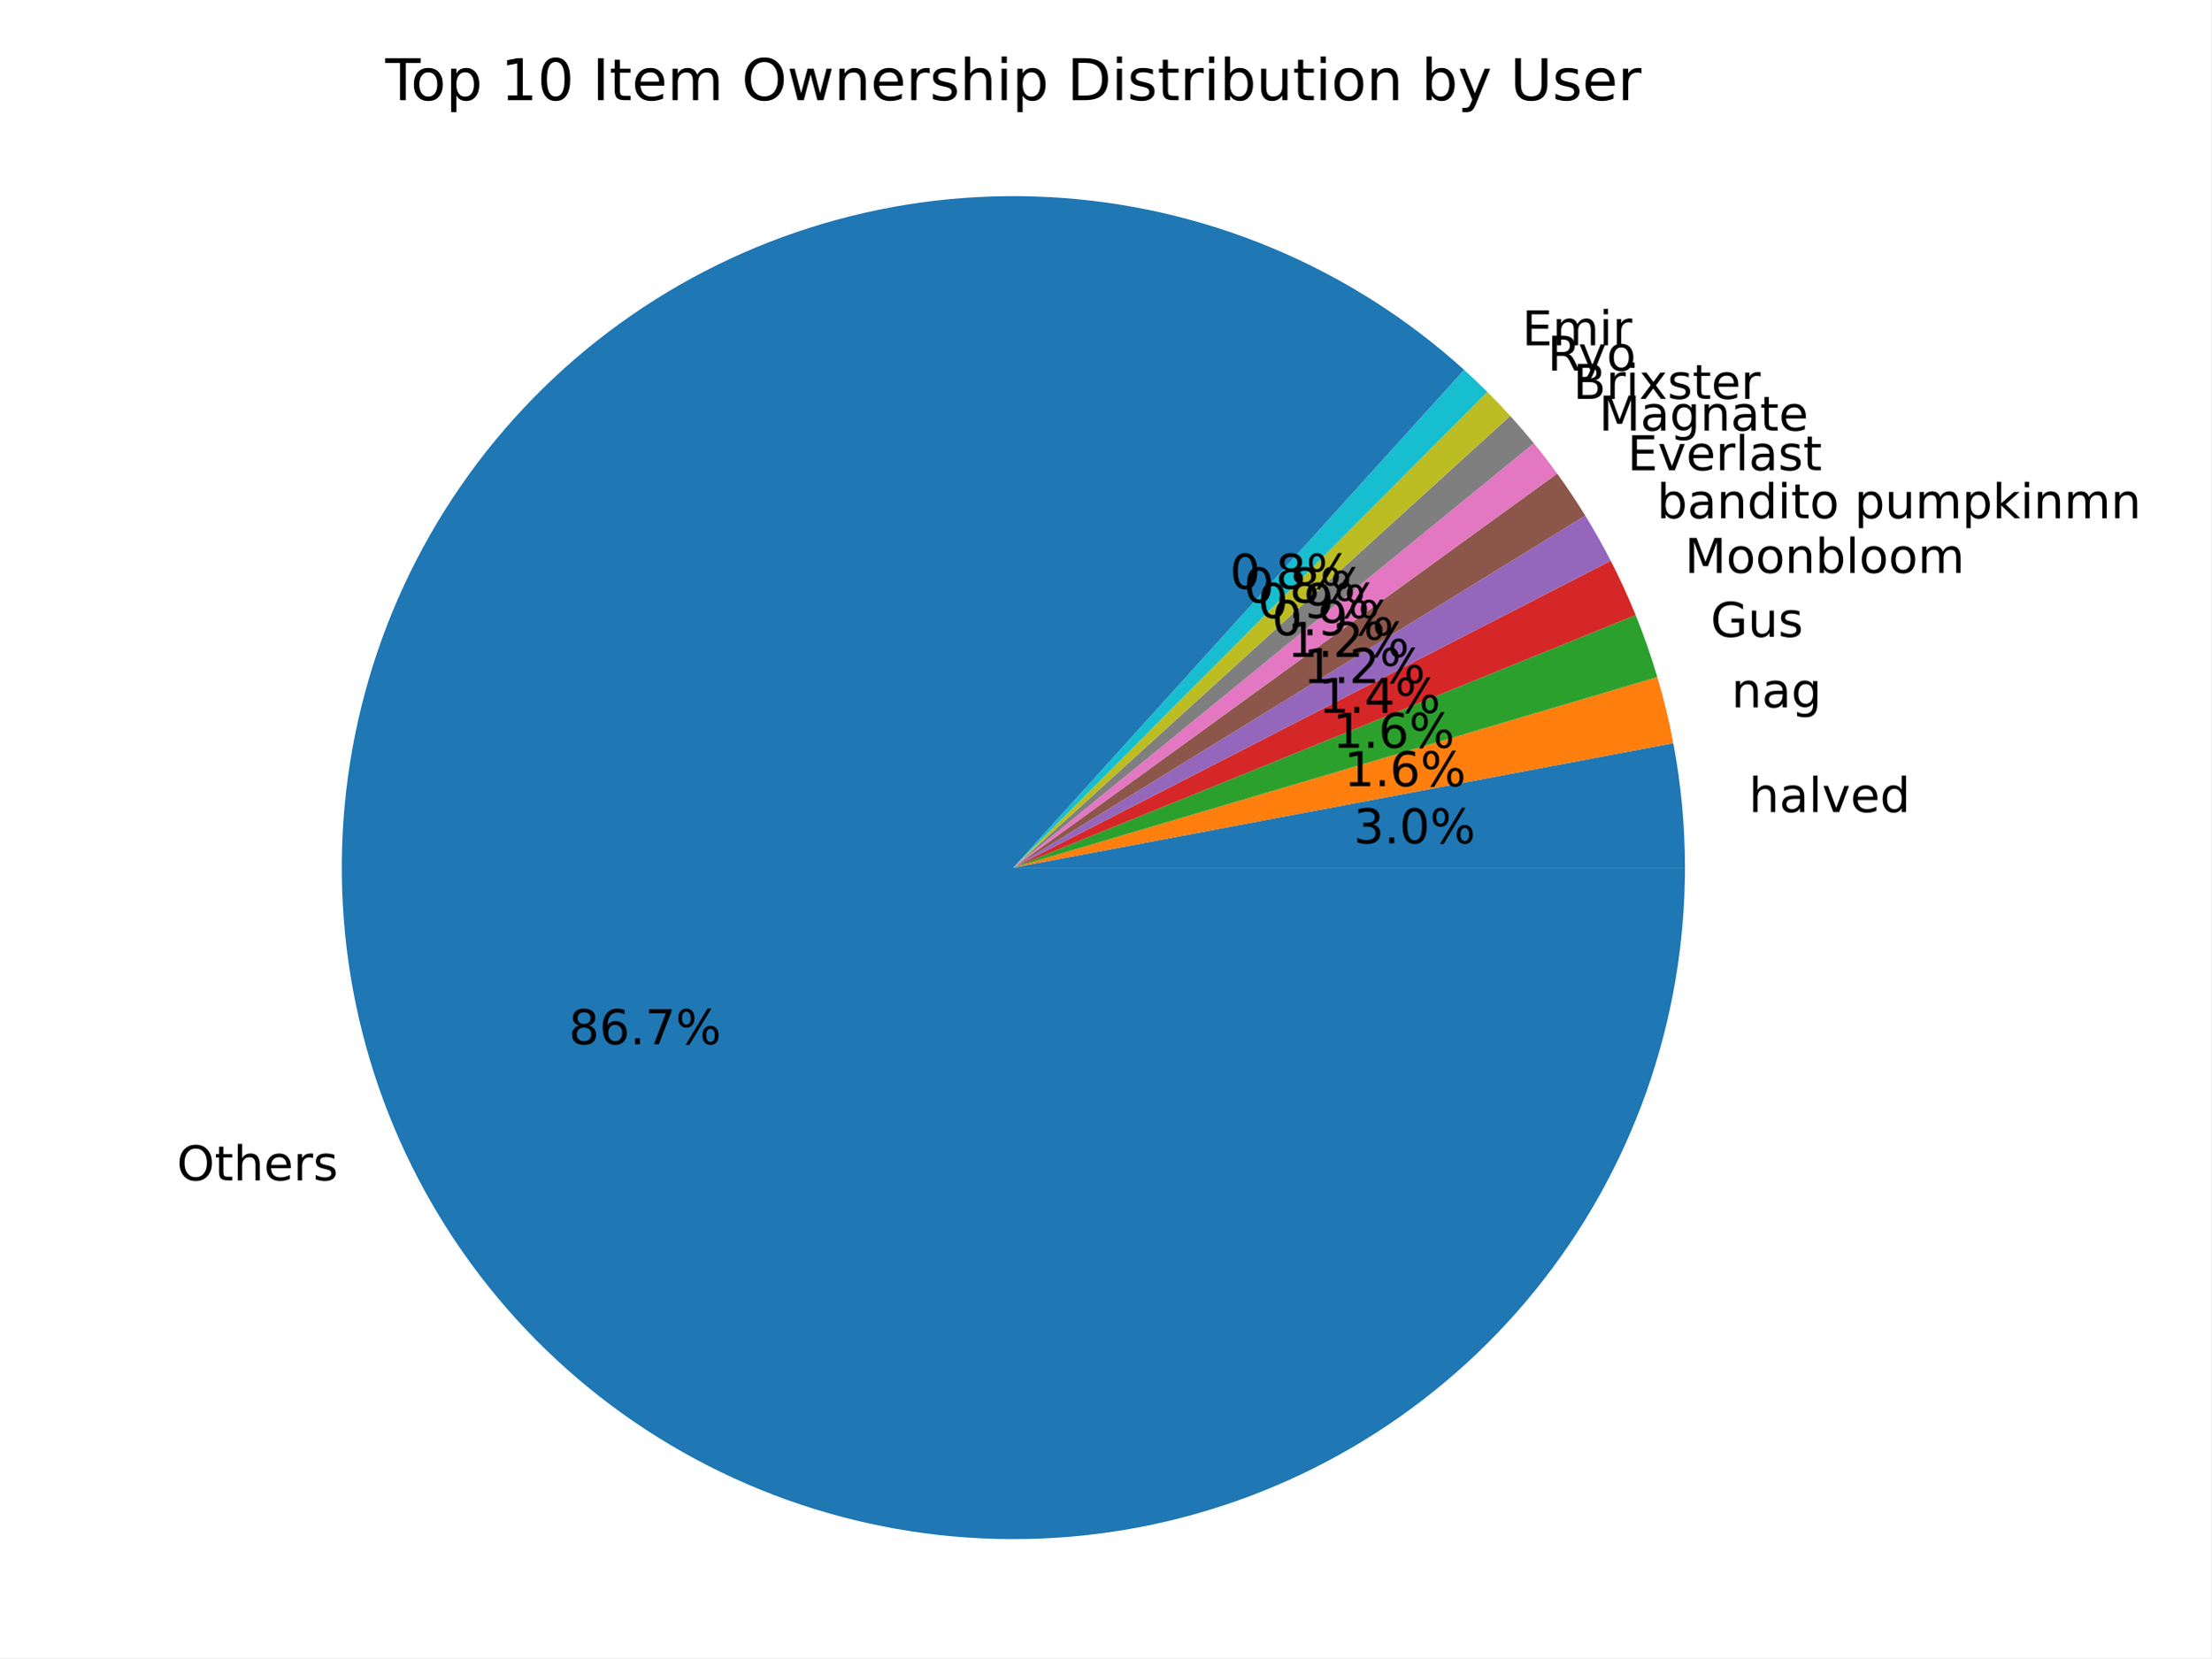
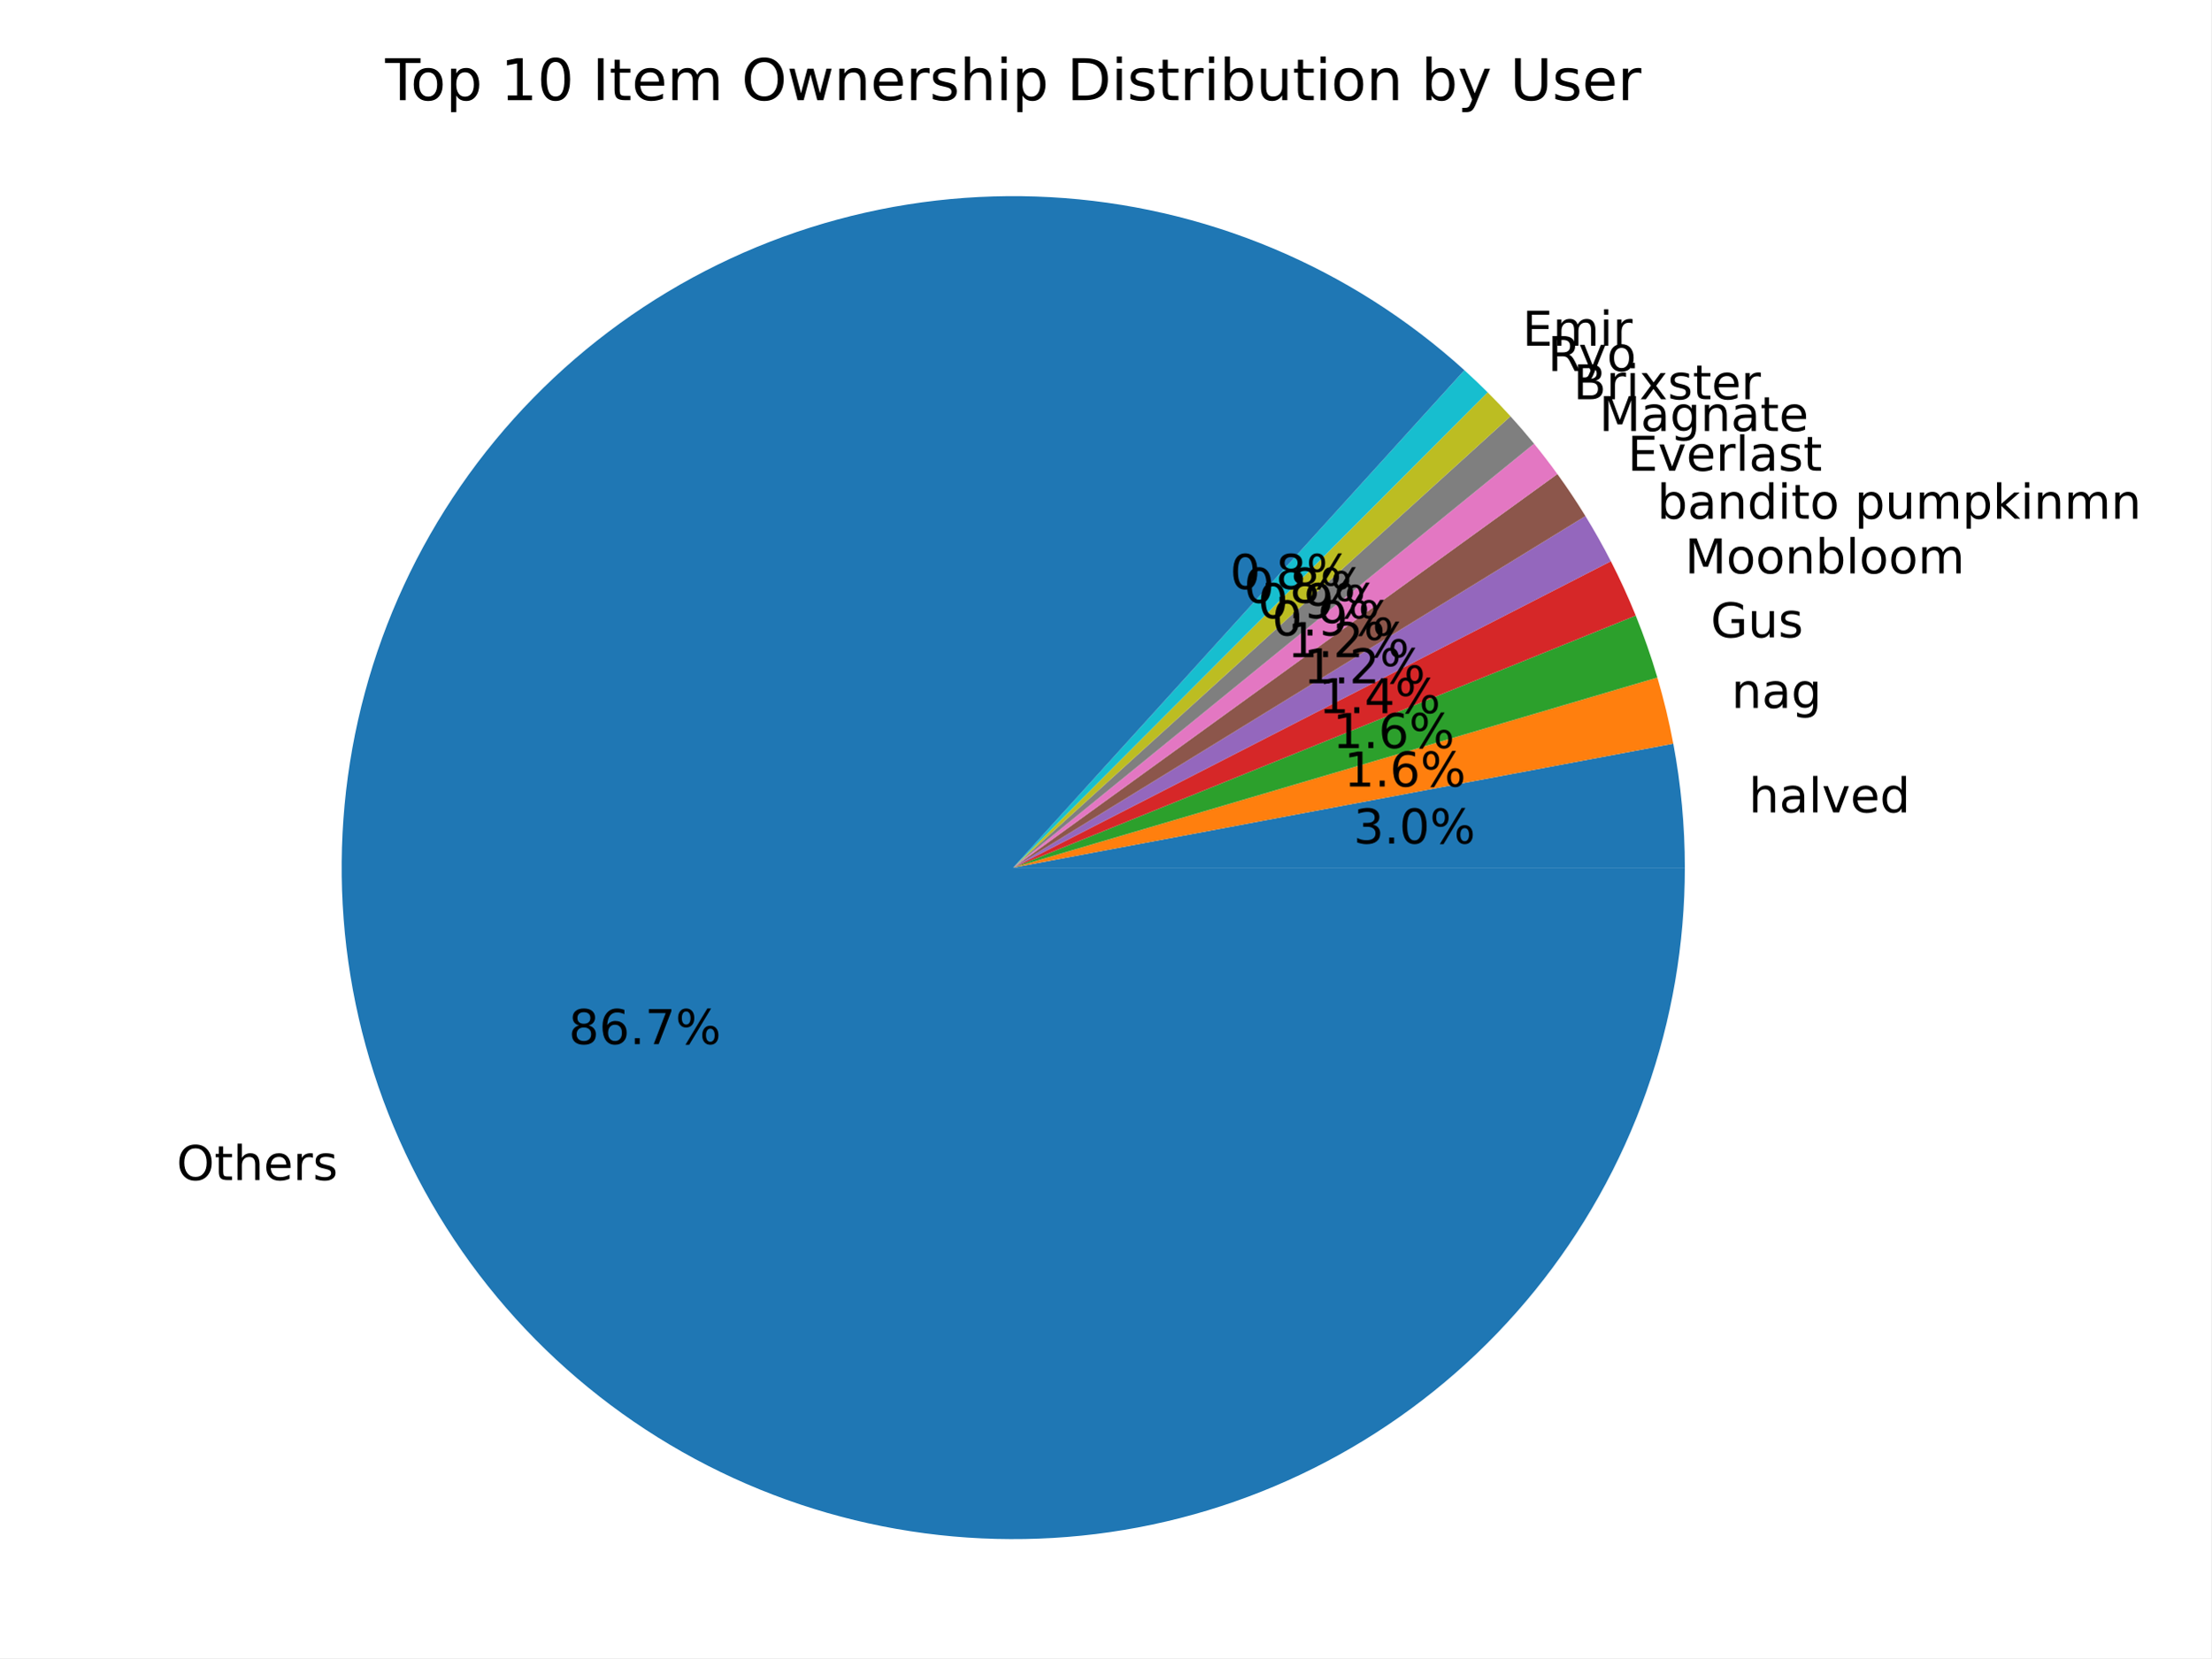
<svg xmlns="http://www.w3.org/2000/svg" xmlns:xlink="http://www.w3.org/1999/xlink" width="460.8pt" height="345.6pt" viewBox="0 0 460.8 345.6" version="1.1">
  <defs>
    <style type="text/css">*{stroke-linejoin: round; stroke-linecap: butt}</style>
  </defs>
  <g id="figure_1">
    <g id="patch_1">
      <path d="M 0 345.6  L 460.8 345.6  L 460.8 0  L 0 0  z " style="fill: #ffffff" />
    </g>
    <g id="axes_1">
      <g id="patch_2">
-         <path d="M 351.151 180.84  C 351.151 176.489 350.949 172.14 350.543 167.808  C 350.138 163.476 349.531 159.165 348.725 154.89  L 211.188 180.84  z " style="fill: #1f77b4" />
+         <path d="M 351.127 180.84  C 351.127 176.507 350.925 172.176 350.524 167.862  C 350.122 163.547 349.52 159.254 348.72 154.995  L 211.163 180.84  z " style="fill: #1f77b4" />
      </g>
      <g id="patch_3">
-         <path d="M 348.725 154.89  C 348.287 152.568 347.79 150.258 347.235 147.962  C 346.68 145.666 346.067 143.384 345.397 141.119  L 211.188 180.84  z " style="fill: #ff7f0e" />
+         <path d="M 348.72 154.995  C 348.283 152.673 347.788 150.363 347.235 148.066  C 346.682 145.769 346.071 143.487 345.402 141.221  L 211.163 180.84  z " style="fill: #ff7f0e" />
      </g>
      <g id="patch_4">
-         <path d="M 345.397 141.119  C 344.749 138.93 344.048 136.758 343.294 134.604  C 342.54 132.45 341.734 130.315 340.875 128.2  L 211.188 180.84  z " style="fill: #2ca02c" />
+         <path d="M 345.402 141.221  C 344.756 139.032 344.057 136.86 343.304 134.705  C 342.552 132.55 341.747 130.414 340.891 128.299  L 211.163 180.84  z " style="fill: #2ca02c" />
      </g>
      <g id="patch_5">
-         <path d="M 340.875 128.2  C 340.094 126.275 339.27 124.368 338.404 122.48  C 337.538 120.592 336.63 118.724 335.681 116.876  L 211.188 180.84  z " style="fill: #d62728" />
+         <path d="M 340.891 128.299  C 340.111 126.374 339.288 124.466 338.424 122.578  C 337.559 120.689 336.652 118.82 335.705 116.972  L 211.163 180.84  z " style="fill: #d62728" />
      </g>
      <g id="patch_6">
-         <path d="M 335.681 116.876  C 334.858 115.275 334.004 113.689 333.12 112.12  C 332.236 110.552 331.321 109 330.377 107.467  L 211.188 180.84  z " style="fill: #9467bd" />
+         <path d="M 335.705 116.972  C 334.883 115.369 334.03 113.783 333.147 112.214  C 332.264 110.644 331.351 109.092 330.408 107.558  L 211.163 180.84  z " style="fill: #9467bd" />
      </g>
      <g id="patch_7">
-         <path d="M 330.377 107.467  C 329.457 105.971 328.508 104.493 327.532 103.033  C 326.556 101.573 325.552 100.132 324.521 98.71  L 211.188 180.84  z " style="fill: #8c564b" />
+         <path d="M 330.408 107.558  C 329.489 106.061 328.541 104.583 327.566 103.122  C 326.591 101.662 325.589 100.219 324.559 98.797  L 211.163 180.84  z " style="fill: #8c564b" />
      </g>
      <g id="patch_8">
-         <path d="M 324.521 98.71  C 323.742 97.634 322.947 96.57 322.138 95.517  C 321.328 94.464 320.503 93.423 319.664 92.393  L 211.188 180.84  z " style="fill: #e377c2" />
+         <path d="M 324.559 98.797  C 323.781 97.72 322.987 96.655 322.178 95.602  C 321.369 94.548 320.545 93.506 319.706 92.476  L 211.163 180.84  z " style="fill: #e377c2" />
      </g>
      <g id="patch_9">
-         <path d="M 319.664 92.393  C 318.869 91.419 318.062 90.456 317.242 89.503  C 316.422 88.551 315.589 87.61 314.743 86.68  L 211.188 180.84  z " style="fill: #7f7f7f" />
+         <path d="M 319.706 92.476  C 318.913 91.502 318.106 90.538 317.287 89.585  C 316.467 88.631 315.635 87.69 314.79 86.759  L 211.163 180.84  z " style="fill: #7f7f7f" />
      </g>
      <g id="patch_10">
-         <path d="M 314.743 86.68  C 313.969 85.829 313.185 84.988 312.391 84.156  C 311.596 83.325 310.792 82.503 309.977 81.691  L 211.188 180.84  z " style="fill: #bcbd22" />
+         <path d="M 314.79 86.759  C 314.017 85.907 313.234 85.066 312.44 84.234  C 311.646 83.401 310.842 82.579 310.028 81.767  L 211.163 180.84  z " style="fill: #bcbd22" />
      </g>
      <g id="patch_11">
-         <path d="M 309.977 81.691  C 309.188 80.905 308.389 80.128 307.581 79.36  C 306.773 78.593 305.956 77.835 305.13 77.087  L 211.188 180.84  z " style="fill: #17becf" />
+         <path d="M 310.028 81.767  C 309.239 80.98 308.441 80.202 307.634 79.434  C 306.827 78.666 306.01 77.908 305.185 77.159  L 211.163 180.84  z " style="fill: #17becf" />
      </g>
      <g id="patch_12">
-         <path d="M 305.13 77.087  C 293.326 66.399 279.783 57.803 265.086 51.67  C 250.389 45.538 234.753 41.958 218.853 41.086  C 202.952 40.214 187.018 42.062 171.739 46.551  C 156.46 51.039 142.058 58.102 129.155 67.436  C 116.252 76.769 105.037 88.237 95.992 101.344  C 86.947 114.45 80.205 129.005 76.056 144.38  C 71.908 159.755 70.414 175.726 71.639 191.604  C 72.863 207.481 76.789 223.034 83.246 237.591  C 89.703 252.148 98.597 265.497 109.545 277.061  C 120.493 288.626 133.334 298.238 147.516 305.482  C 161.697 312.727 177.012 317.498 192.799 319.59  C 208.585 321.683 224.614 321.065 240.193 317.765  C 255.772 314.465 270.674 308.53 284.257 300.217  C 297.839 291.903 309.903 281.332 319.929 268.96  C 329.956 256.587 337.797 242.594 343.115 227.584  C 348.434 212.573 351.151 196.765 351.151 180.84  L 211.188 180.84  z " style="fill: #1f77b4" />
+         <path d="M 305.185 77.159  C 293.386 66.46 279.848 57.853 265.154 51.709  C 250.459 45.565 234.824 41.974 218.921 41.092  C 203.019 40.209 187.081 42.047 171.797 46.526  C 156.513 51.006 142.105 58.062 129.195 67.389  C 116.285 76.716 105.062 88.179 96.009 101.283  C 86.955 114.387 80.205 128.941 76.049 144.316  C 71.893 159.691 70.391 175.663 71.609 191.544  C 72.827 207.424 76.747 222.98 83.199 237.542  C 89.651 252.103 98.542 265.457 109.488 277.027  C 120.433 288.597 133.274 298.215 147.455 305.464  C 161.637 312.714 176.952 317.49 192.741 319.586  C 208.529 321.682 224.56 321.068 240.142 317.771  C 255.724 314.473 270.629 308.54 284.214 300.227  C 297.8 291.914 309.867 281.343 319.896 268.97  C 329.925 256.597 337.768 242.602 343.088 227.59  C 348.408 212.578 351.127 196.767 351.127 180.84  L 211.163 180.84  z " style="fill: #1f77b4" />
      </g>
      <g id="matplotlib.axis_1" />
      <g id="matplotlib.axis_2" />
      <g id="text_1">
-         <g transform="translate(364.4791 169.2645) scale(0.1 -0.1)">
+         <g transform="translate(364.4596 169.3231) scale(0.1 -0.1)">
          <defs>
            <path id="DejaVuSans-68" d="M 3513 2113  L 3513 0  L 2938 0  L 2938 2094  Q 2938 2591 2744 2837  Q 2550 3084 2163 3084  Q 1697 3084 1428 2787  Q 1159 2491 1159 1978  L 1159 0  L 581 0  L 581 4863  L 1159 4863  L 1159 2956  Q 1366 3272 1645 3428  Q 1925 3584 2291 3584  Q 2894 3584 3203 3211  Q 3513 2838 3513 2113  z " transform="scale(0.015625)" />
            <path id="DejaVuSans-61" d="M 2194 1759  Q 1497 1759 1228 1600  Q 959 1441 959 1056  Q 959 750 1161 570  Q 1363 391 1709 391  Q 2188 391 2477 730  Q 2766 1069 2766 1631  L 2766 1759  L 2194 1759  z M 3341 1997  L 3341 0  L 2766 0  L 2766 531  Q 2569 213 2275 61  Q 1981 -91 1556 -91  Q 1019 -91 701 211  Q 384 513 384 1019  Q 384 1609 779 1909  Q 1175 2209 1959 2209  L 2766 2209  L 2766 2266  Q 2766 2663 2505 2880  Q 2244 3097 1772 3097  Q 1472 3097 1187 3025  Q 903 2953 641 2809  L 641 3341  Q 956 3463 1253 3523  Q 1550 3584 1831 3584  Q 2591 3584 2966 3190  Q 3341 2797 3341 1997  z " transform="scale(0.015625)" />
            <path id="DejaVuSans-6c" d="M 603 4863  L 1178 4863  L 1178 0  L 603 0  L 603 4863  z " transform="scale(0.015625)" />
            <path id="DejaVuSans-76" d="M 191 3500  L 800 3500  L 1894 563  L 2988 3500  L 3597 3500  L 2284 0  L 1503 0  L 191 3500  z " transform="scale(0.015625)" />
            <path id="DejaVuSans-65" d="M 3597 1894  L 3597 1613  L 953 1613  Q 991 1019 1311 708  Q 1631 397 2203 397  Q 2534 397 2845 478  Q 3156 559 3463 722  L 3463 178  Q 3153 47 2828 -22  Q 2503 -91 2169 -91  Q 1331 -91 842 396  Q 353 884 353 1716  Q 353 2575 817 3079  Q 1281 3584 2069 3584  Q 2775 3584 3186 3129  Q 3597 2675 3597 1894  z M 3022 2063  Q 3016 2534 2758 2815  Q 2500 3097 2075 3097  Q 1594 3097 1305 2825  Q 1016 2553 972 2059  L 3022 2063  z " transform="scale(0.015625)" />
            <path id="DejaVuSans-64" d="M 2906 2969  L 2906 4863  L 3481 4863  L 3481 0  L 2906 0  L 2906 525  Q 2725 213 2448 61  Q 2172 -91 1784 -91  Q 1150 -91 751 415  Q 353 922 353 1747  Q 353 2572 751 3078  Q 1150 3584 1784 3584  Q 2172 3584 2448 3432  Q 2725 3281 2906 2969  z M 947 1747  Q 947 1113 1208 752  Q 1469 391 1925 391  Q 2381 391 2643 752  Q 2906 1113 2906 1747  Q 2906 2381 2643 2742  Q 2381 3103 1925 3103  Q 1469 3103 1208 2742  Q 947 2381 947 1747  z " transform="scale(0.015625)" />
          </defs>
          <use xlink:href="#DejaVuSans-68" />
          <use xlink:href="#DejaVuSans-61" x="63.379" />
          <use xlink:href="#DejaVuSans-6c" x="124.658" />
          <use xlink:href="#DejaVuSans-76" x="152.441" />
          <use xlink:href="#DejaVuSans-65" x="211.621" />
          <use xlink:href="#DejaVuSans-64" x="273.145" />
        </g>
      </g>
      <g id="text_2">
-         <g transform="translate(282.0989 175.7804) scale(0.1 -0.1)">
+         <g transform="translate(282.0769 175.8123) scale(0.1 -0.1)">
          <defs>
            <path id="DejaVuSans-33" d="M 2597 2516  Q 3050 2419 3304 2112  Q 3559 1806 3559 1356  Q 3559 666 3084 287  Q 2609 -91 1734 -91  Q 1441 -91 1130 -33  Q 819 25 488 141  L 488 750  Q 750 597 1062 519  Q 1375 441 1716 441  Q 2309 441 2620 675  Q 2931 909 2931 1356  Q 2931 1769 2642 2001  Q 2353 2234 1838 2234  L 1294 2234  L 1294 2753  L 1863 2753  Q 2328 2753 2575 2939  Q 2822 3125 2822 3475  Q 2822 3834 2567 4026  Q 2313 4219 1838 4219  Q 1578 4219 1281 4162  Q 984 4106 628 3988  L 628 4550  Q 988 4650 1302 4700  Q 1616 4750 1894 4750  Q 2613 4750 3031 4423  Q 3450 4097 3450 3541  Q 3450 3153 3228 2886  Q 3006 2619 2597 2516  z " transform="scale(0.015625)" />
            <path id="DejaVuSans-2e" d="M 684 794  L 1344 794  L 1344 0  L 684 0  L 684 794  z " transform="scale(0.015625)" />
            <path id="DejaVuSans-30" d="M 2034 4250  Q 1547 4250 1301 3770  Q 1056 3291 1056 2328  Q 1056 1369 1301 889  Q 1547 409 2034 409  Q 2525 409 2770 889  Q 3016 1369 3016 2328  Q 3016 3291 2770 3770  Q 2525 4250 2034 4250  z M 2034 4750  Q 2819 4750 3233 4129  Q 3647 3509 3647 2328  Q 3647 1150 3233 529  Q 2819 -91 2034 -91  Q 1250 -91 836 529  Q 422 1150 422 2328  Q 422 3509 836 4129  Q 1250 4750 2034 4750  z " transform="scale(0.015625)" />
            <path id="DejaVuSans-25" d="M 4653 2053  Q 4381 2053 4226 1822  Q 4072 1591 4072 1178  Q 4072 772 4226 539  Q 4381 306 4653 306  Q 4919 306 5073 539  Q 5228 772 5228 1178  Q 5228 1588 5073 1820  Q 4919 2053 4653 2053  z M 4653 2450  Q 5147 2450 5437 2106  Q 5728 1763 5728 1178  Q 5728 594 5436 251  Q 5144 -91 4653 -91  Q 4153 -91 3862 251  Q 3572 594 3572 1178  Q 3572 1766 3864 2108  Q 4156 2450 4653 2450  z M 1428 4353  Q 1159 4353 1004 4120  Q 850 3888 850 3481  Q 850 3069 1003 2837  Q 1156 2606 1428 2606  Q 1700 2606 1854 2837  Q 2009 3069 2009 3481  Q 2009 3884 1853 4118  Q 1697 4353 1428 4353  z M 4250 4750  L 4750 4750  L 1831 -91  L 1331 -91  L 4250 4750  z M 1428 4750  Q 1922 4750 2215 4408  Q 2509 4066 2509 3481  Q 2509 2891 2217 2550  Q 1925 2209 1428 2209  Q 931 2209 642 2551  Q 353 2894 353 3481  Q 353 4063 643 4406  Q 934 4750 1428 4750  z " transform="scale(0.015625)" />
          </defs>
          <use xlink:href="#DejaVuSans-33" />
          <use xlink:href="#DejaVuSans-2e" x="63.623" />
          <use xlink:href="#DejaVuSans-30" x="95.41" />
          <use xlink:href="#DejaVuSans-25" x="159.033" />
        </g>
      </g>
      <g id="text_3">
-         <g transform="translate(360.8398 147.4336) scale(0.1 -0.1)">
+         <g transform="translate(360.8425 147.548) scale(0.1 -0.1)">
          <defs>
            <path id="DejaVuSans-6e" d="M 3513 2113  L 3513 0  L 2938 0  L 2938 2094  Q 2938 2591 2744 2837  Q 2550 3084 2163 3084  Q 1697 3084 1428 2787  Q 1159 2491 1159 1978  L 1159 0  L 581 0  L 581 3500  L 1159 3500  L 1159 2956  Q 1366 3272 1645 3428  Q 1925 3584 2291 3584  Q 2894 3584 3203 3211  Q 3513 2838 3513 2113  z " transform="scale(0.015625)" />
            <path id="DejaVuSans-67" d="M 2906 1791  Q 2906 2416 2648 2759  Q 2391 3103 1925 3103  Q 1463 3103 1205 2759  Q 947 2416 947 1791  Q 947 1169 1205 825  Q 1463 481 1925 481  Q 2391 481 2648 825  Q 2906 1169 2906 1791  z M 3481 434  Q 3481 -459 3084 -895  Q 2688 -1331 1869 -1331  Q 1566 -1331 1297 -1286  Q 1028 -1241 775 -1147  L 775 -588  Q 1028 -725 1275 -790  Q 1522 -856 1778 -856  Q 2344 -856 2625 -561  Q 2906 -266 2906 331  L 2906 616  Q 2728 306 2450 153  Q 2172 0 1784 0  Q 1141 0 747 490  Q 353 981 353 1791  Q 353 2603 747 3093  Q 1141 3584 1784 3584  Q 2172 3584 2450 3431  Q 2728 3278 2906 2969  L 2906 3500  L 3481 3500  L 3481 434  z " transform="scale(0.015625)" />
          </defs>
          <use xlink:href="#DejaVuSans-6e" />
          <use xlink:href="#DejaVuSans-61" x="63.379" />
          <use xlink:href="#DejaVuSans-67" x="124.658" />
        </g>
      </g>
      <g id="text_4">
-         <g transform="translate(280.1139 163.8726) scale(0.1 -0.1)">
+         <g transform="translate(280.104 163.935) scale(0.1 -0.1)">
          <defs>
            <path id="DejaVuSans-31" d="M 794 531  L 1825 531  L 1825 4091  L 703 3866  L 703 4441  L 1819 4666  L 2450 4666  L 2450 531  L 3481 531  L 3481 0  L 794 0  L 794 531  z " transform="scale(0.015625)" />
            <path id="DejaVuSans-36" d="M 2113 2584  Q 1688 2584 1439 2293  Q 1191 2003 1191 1497  Q 1191 994 1439 701  Q 1688 409 2113 409  Q 2538 409 2786 701  Q 3034 994 3034 1497  Q 3034 2003 2786 2293  Q 2538 2584 2113 2584  z M 3366 4563  L 3366 3988  Q 3128 4100 2886 4159  Q 2644 4219 2406 4219  Q 1781 4219 1451 3797  Q 1122 3375 1075 2522  Q 1259 2794 1537 2939  Q 1816 3084 2150 3084  Q 2853 3084 3261 2657  Q 3669 2231 3669 1497  Q 3669 778 3244 343  Q 2819 -91 2113 -91  Q 1303 -91 875 529  Q 447 1150 447 2328  Q 447 3434 972 4092  Q 1497 4750 2381 4750  Q 2619 4750 2861 4703  Q 3103 4656 3366 4563  z " transform="scale(0.015625)" />
          </defs>
          <use xlink:href="#DejaVuSans-31" />
          <use xlink:href="#DejaVuSans-2e" x="63.623" />
          <use xlink:href="#DejaVuSans-36" x="95.41" />
          <use xlink:href="#DejaVuSans-25" x="159.033" />
        </g>
      </g>
      <g id="text_5">
-         <g transform="translate(356.5047 132.7397) scale(0.1 -0.1)">
+         <g transform="translate(356.5185 132.8508) scale(0.1 -0.1)">
          <defs>
            <path id="DejaVuSans-47" d="M 3809 666  L 3809 1919  L 2778 1919  L 2778 2438  L 4434 2438  L 4434 434  Q 4069 175 3628 42  Q 3188 -91 2688 -91  Q 1594 -91 976 548  Q 359 1188 359 2328  Q 359 3472 976 4111  Q 1594 4750 2688 4750  Q 3144 4750 3555 4637  Q 3966 4525 4313 4306  L 4313 3634  Q 3963 3931 3569 4081  Q 3175 4231 2741 4231  Q 1884 4231 1454 3753  Q 1025 3275 1025 2328  Q 1025 1384 1454 906  Q 1884 428 2741 428  Q 3075 428 3337 486  Q 3600 544 3809 666  z " transform="scale(0.015625)" />
            <path id="DejaVuSans-75" d="M 544 1381  L 544 3500  L 1119 3500  L 1119 1403  Q 1119 906 1312 657  Q 1506 409 1894 409  Q 2359 409 2629 706  Q 2900 1003 2900 1516  L 2900 3500  L 3475 3500  L 3475 0  L 2900 0  L 2900 538  Q 2691 219 2414 64  Q 2138 -91 1772 -91  Q 1169 -91 856 284  Q 544 659 544 1381  z M 1991 3584  L 1991 3584  z " transform="scale(0.015625)" />
            <path id="DejaVuSans-73" d="M 2834 3397  L 2834 2853  Q 2591 2978 2328 3040  Q 2066 3103 1784 3103  Q 1356 3103 1142 2972  Q 928 2841 928 2578  Q 928 2378 1081 2264  Q 1234 2150 1697 2047  L 1894 2003  Q 2506 1872 2764 1633  Q 3022 1394 3022 966  Q 3022 478 2636 193  Q 2250 -91 1575 -91  Q 1294 -91 989 -36  Q 684 19 347 128  L 347 722  Q 666 556 975 473  Q 1284 391 1588 391  Q 1994 391 2212 530  Q 2431 669 2431 922  Q 2431 1156 2273 1281  Q 2116 1406 1581 1522  L 1381 1569  Q 847 1681 609 1914  Q 372 2147 372 2553  Q 372 3047 722 3315  Q 1072 3584 1716 3584  Q 2034 3584 2315 3537  Q 2597 3491 2834 3397  z " transform="scale(0.015625)" />
          </defs>
          <use xlink:href="#DejaVuSans-47" />
          <use xlink:href="#DejaVuSans-75" x="77.49" />
          <use xlink:href="#DejaVuSans-73" x="140.869" />
        </g>
      </g>
      <g id="text_6">
-         <g transform="translate(277.7492 155.8577) scale(0.1 -0.1)">
+         <g transform="translate(277.7454 155.9183) scale(0.1 -0.1)">
          <use xlink:href="#DejaVuSans-31" />
          <use xlink:href="#DejaVuSans-2e" x="63.623" />
          <use xlink:href="#DejaVuSans-36" x="95.41" />
          <use xlink:href="#DejaVuSans-25" x="159.033" />
        </g>
      </g>
      <g id="text_7">
-         <g transform="translate(351.1257 119.4038) scale(0.1 -0.1)">
+         <g transform="translate(351.1498 119.5107) scale(0.1 -0.1)">
          <defs>
            <path id="DejaVuSans-4d" d="M 628 4666  L 1569 4666  L 2759 1491  L 3956 4666  L 4897 4666  L 4897 0  L 4281 0  L 4281 4097  L 3078 897  L 2444 897  L 1241 4097  L 1241 0  L 628 0  L 628 4666  z " transform="scale(0.015625)" />
            <path id="DejaVuSans-6f" d="M 1959 3097  Q 1497 3097 1228 2736  Q 959 2375 959 1747  Q 959 1119 1226 758  Q 1494 397 1959 397  Q 2419 397 2687 759  Q 2956 1122 2956 1747  Q 2956 2369 2687 2733  Q 2419 3097 1959 3097  z M 1959 3584  Q 2709 3584 3137 3096  Q 3566 2609 3566 1747  Q 3566 888 3137 398  Q 2709 -91 1959 -91  Q 1206 -91 779 398  Q 353 888 353 1747  Q 353 2609 779 3096  Q 1206 3584 1959 3584  z " transform="scale(0.015625)" />
            <path id="DejaVuSans-62" d="M 3116 1747  Q 3116 2381 2855 2742  Q 2594 3103 2138 3103  Q 1681 3103 1420 2742  Q 1159 2381 1159 1747  Q 1159 1113 1420 752  Q 1681 391 2138 391  Q 2594 391 2855 752  Q 3116 1113 3116 1747  z M 1159 2969  Q 1341 3281 1617 3432  Q 1894 3584 2278 3584  Q 2916 3584 3314 3078  Q 3713 2572 3713 1747  Q 3713 922 3314 415  Q 2916 -91 2278 -91  Q 1894 -91 1617 61  Q 1341 213 1159 525  L 1159 0  L 581 0  L 581 4863  L 1159 4863  L 1159 2969  z " transform="scale(0.015625)" />
            <path id="DejaVuSans-6d" d="M 3328 2828  Q 3544 3216 3844 3400  Q 4144 3584 4550 3584  Q 5097 3584 5394 3201  Q 5691 2819 5691 2113  L 5691 0  L 5113 0  L 5113 2094  Q 5113 2597 4934 2840  Q 4756 3084 4391 3084  Q 3944 3084 3684 2787  Q 3425 2491 3425 1978  L 3425 0  L 2847 0  L 2847 2094  Q 2847 2600 2669 2842  Q 2491 3084 2119 3084  Q 1678 3084 1418 2786  Q 1159 2488 1159 1978  L 1159 0  L 581 0  L 581 3500  L 1159 3500  L 1159 2956  Q 1356 3278 1631 3431  Q 1906 3584 2284 3584  Q 2666 3584 2933 3390  Q 3200 3197 3328 2828  z " transform="scale(0.015625)" />
          </defs>
          <use xlink:href="#DejaVuSans-4d" />
          <use xlink:href="#DejaVuSans-6f" x="86.279" />
          <use xlink:href="#DejaVuSans-6f" x="147.461" />
          <use xlink:href="#DejaVuSans-6e" x="208.643" />
          <use xlink:href="#DejaVuSans-62" x="272.021" />
          <use xlink:href="#DejaVuSans-6c" x="335.498" />
          <use xlink:href="#DejaVuSans-6f" x="363.281" />
          <use xlink:href="#DejaVuSans-6f" x="424.463" />
          <use xlink:href="#DejaVuSans-6d" x="485.645" />
        </g>
      </g>
      <g id="text_8">
-         <g transform="translate(274.8152 148.5836) scale(0.1 -0.1)">
+         <g transform="translate(274.817 148.6419) scale(0.1 -0.1)">
          <defs>
            <path id="DejaVuSans-34" d="M 2419 4116  L 825 1625  L 2419 1625  L 2419 4116  z M 2253 4666  L 3047 4666  L 3047 1625  L 3713 1625  L 3713 1100  L 3047 1100  L 3047 0  L 2419 0  L 2419 1100  L 313 1100  L 313 1709  L 2253 4666  z " transform="scale(0.015625)" />
          </defs>
          <use xlink:href="#DejaVuSans-31" />
          <use xlink:href="#DejaVuSans-2e" x="63.623" />
          <use xlink:href="#DejaVuSans-34" x="95.41" />
          <use xlink:href="#DejaVuSans-25" x="159.033" />
        </g>
      </g>
      <g id="text_9">
-         <g transform="translate(345.3131 108.0077) scale(0.1 -0.1)">
+         <g transform="translate(345.3459 108.1102) scale(0.1 -0.1)">
          <defs>
            <path id="DejaVuSans-69" d="M 603 3500  L 1178 3500  L 1178 0  L 603 0  L 603 3500  z M 603 4863  L 1178 4863  L 1178 4134  L 603 4134  L 603 4863  z " transform="scale(0.015625)" />
            <path id="DejaVuSans-74" d="M 1172 4494  L 1172 3500  L 2356 3500  L 2356 3053  L 1172 3053  L 1172 1153  Q 1172 725 1289 603  Q 1406 481 1766 481  L 2356 481  L 2356 0  L 1766 0  Q 1100 0 847 248  Q 594 497 594 1153  L 594 3053  L 172 3053  L 172 3500  L 594 3500  L 594 4494  L 1172 4494  z " transform="scale(0.015625)" />
            <path id="DejaVuSans-20" transform="scale(0.015625)" />
            <path id="DejaVuSans-70" d="M 1159 525  L 1159 -1331  L 581 -1331  L 581 3500  L 1159 3500  L 1159 2969  Q 1341 3281 1617 3432  Q 1894 3584 2278 3584  Q 2916 3584 3314 3078  Q 3713 2572 3713 1747  Q 3713 922 3314 415  Q 2916 -91 2278 -91  Q 1894 -91 1617 61  Q 1341 213 1159 525  z M 3116 1747  Q 3116 2381 2855 2742  Q 2594 3103 2138 3103  Q 1681 3103 1420 2742  Q 1159 2381 1159 1747  Q 1159 1113 1420 752  Q 1681 391 2138 391  Q 2594 391 2855 752  Q 3116 1113 3116 1747  z " transform="scale(0.015625)" />
            <path id="DejaVuSans-6b" d="M 581 4863  L 1159 4863  L 1159 1991  L 2875 3500  L 3609 3500  L 1753 1863  L 3688 0  L 2938 0  L 1159 1709  L 1159 0  L 581 0  L 581 4863  z " transform="scale(0.015625)" />
          </defs>
          <use xlink:href="#DejaVuSans-62" />
          <use xlink:href="#DejaVuSans-61" x="63.477" />
          <use xlink:href="#DejaVuSans-6e" x="124.756" />
          <use xlink:href="#DejaVuSans-64" x="188.135" />
          <use xlink:href="#DejaVuSans-69" x="251.611" />
          <use xlink:href="#DejaVuSans-74" x="279.395" />
          <use xlink:href="#DejaVuSans-6f" x="318.604" />
          <use xlink:href="#DejaVuSans-20" x="379.785" />
          <use xlink:href="#DejaVuSans-70" x="411.572" />
          <use xlink:href="#DejaVuSans-75" x="475.049" />
          <use xlink:href="#DejaVuSans-6d" x="538.428" />
          <use xlink:href="#DejaVuSans-70" x="635.84" />
          <use xlink:href="#DejaVuSans-6b" x="699.316" />
          <use xlink:href="#DejaVuSans-69" x="757.227" />
          <use xlink:href="#DejaVuSans-6e" x="785.01" />
          <use xlink:href="#DejaVuSans-6d" x="848.389" />
          <use xlink:href="#DejaVuSans-6e" x="945.801" />
        </g>
      </g>
      <g id="text_10">
-         <g transform="translate(271.6447 142.3676) scale(0.1 -0.1)">
+         <g transform="translate(271.6513 142.4235) scale(0.1 -0.1)">
          <defs>
            <path id="DejaVuSans-32" d="M 1228 531  L 3431 531  L 3431 0  L 469 0  L 469 531  Q 828 903 1448 1529  Q 2069 2156 2228 2338  Q 2531 2678 2651 2914  Q 2772 3150 2772 3378  Q 2772 3750 2511 3984  Q 2250 4219 1831 4219  Q 1534 4219 1204 4116  Q 875 4013 500 3803  L 500 4441  Q 881 4594 1212 4672  Q 1544 4750 1819 4750  Q 2544 4750 2975 4387  Q 3406 4025 3406 3419  Q 3406 3131 3298 2873  Q 3191 2616 2906 2266  Q 2828 2175 2409 1742  Q 1991 1309 1228 531  z " transform="scale(0.015625)" />
          </defs>
          <use xlink:href="#DejaVuSans-31" />
          <use xlink:href="#DejaVuSans-2e" x="63.623" />
          <use xlink:href="#DejaVuSans-32" x="95.41" />
          <use xlink:href="#DejaVuSans-25" x="159.033" />
        </g>
      </g>
      <g id="text_11">
-         <g transform="translate(339.1662 98.01181) scale(0.1 -0.1)">
+         <g transform="translate(339.2066 98.10965) scale(0.1 -0.1)">
          <defs>
            <path id="DejaVuSans-45" d="M 628 4666  L 3578 4666  L 3578 4134  L 1259 4134  L 1259 2753  L 3481 2753  L 3481 2222  L 1259 2222  L 1259 531  L 3634 531  L 3634 0  L 628 0  L 628 4666  z " transform="scale(0.015625)" />
            <path id="DejaVuSans-72" d="M 2631 2963  Q 2534 3019 2420 3045  Q 2306 3072 2169 3072  Q 1681 3072 1420 2755  Q 1159 2438 1159 1844  L 1159 0  L 581 0  L 581 3500  L 1159 3500  L 1159 2956  Q 1341 3275 1631 3429  Q 1922 3584 2338 3584  Q 2397 3584 2469 3576  Q 2541 3569 2628 3553  L 2631 2963  z " transform="scale(0.015625)" />
          </defs>
          <use xlink:href="#DejaVuSans-45" />
          <use xlink:href="#DejaVuSans-76" x="63.184" />
          <use xlink:href="#DejaVuSans-65" x="122.363" />
          <use xlink:href="#DejaVuSans-72" x="183.887" />
          <use xlink:href="#DejaVuSans-6c" x="225" />
          <use xlink:href="#DejaVuSans-61" x="252.783" />
          <use xlink:href="#DejaVuSans-73" x="314.062" />
          <use xlink:href="#DejaVuSans-74" x="366.162" />
        </g>
      </g>
      <g id="text_12">
-         <g transform="translate(268.2919 136.9153) scale(0.1 -0.1)">
+         <g transform="translate(268.3026 136.9686) scale(0.1 -0.1)">
          <use xlink:href="#DejaVuSans-31" />
          <use xlink:href="#DejaVuSans-2e" x="63.623" />
          <use xlink:href="#DejaVuSans-32" x="95.41" />
          <use xlink:href="#DejaVuSans-25" x="159.033" />
        </g>
      </g>
      <g id="text_13">
-         <g transform="translate(333.2325 89.74421) scale(0.1 -0.1)">
+         <g transform="translate(333.2792 89.83751) scale(0.1 -0.1)">
          <use xlink:href="#DejaVuSans-4d" />
          <use xlink:href="#DejaVuSans-61" x="86.279" />
          <use xlink:href="#DejaVuSans-67" x="147.559" />
          <use xlink:href="#DejaVuSans-6e" x="211.035" />
          <use xlink:href="#DejaVuSans-61" x="274.414" />
          <use xlink:href="#DejaVuSans-74" x="335.693" />
          <use xlink:href="#DejaVuSans-65" x="374.902" />
        </g>
      </g>
      <g id="text_14">
-         <g transform="translate(265.0553 132.4057) scale(0.1 -0.1)">
+         <g transform="translate(265.0694 132.4565) scale(0.1 -0.1)">
          <defs>
            <path id="DejaVuSans-39" d="M 703 97  L 703 672  Q 941 559 1184 500  Q 1428 441 1663 441  Q 2288 441 2617 861  Q 2947 1281 2994 2138  Q 2813 1869 2534 1725  Q 2256 1581 1919 1581  Q 1219 1581 811 2004  Q 403 2428 403 3163  Q 403 3881 828 4315  Q 1253 4750 1959 4750  Q 2769 4750 3195 4129  Q 3622 3509 3622 2328  Q 3622 1225 3098 567  Q 2575 -91 1691 -91  Q 1453 -91 1209 -44  Q 966 3 703 97  z M 1959 2075  Q 2384 2075 2632 2365  Q 2881 2656 2881 3163  Q 2881 3666 2632 3958  Q 2384 4250 1959 4250  Q 1534 4250 1286 3958  Q 1038 3666 1038 3163  Q 1038 2656 1286 2365  Q 1534 2075 1959 2075  z " transform="scale(0.015625)" />
          </defs>
          <use xlink:href="#DejaVuSans-30" />
          <use xlink:href="#DejaVuSans-2e" x="63.623" />
          <use xlink:href="#DejaVuSans-39" x="95.41" />
          <use xlink:href="#DejaVuSans-25" x="159.033" />
        </g>
      </g>
      <g id="text_15">
-         <g transform="translate(327.8472 83.12915) scale(0.1 -0.1)">
+         <g transform="translate(327.899 83.21833) scale(0.1 -0.1)">
          <defs>
            <path id="DejaVuSans-42" d="M 1259 2228  L 1259 519  L 2272 519  Q 2781 519 3026 730  Q 3272 941 3272 1375  Q 3272 1813 3026 2020  Q 2781 2228 2272 2228  L 1259 2228  z M 1259 4147  L 1259 2741  L 2194 2741  Q 2656 2741 2882 2914  Q 3109 3088 3109 3444  Q 3109 3797 2882 3972  Q 2656 4147 2194 4147  L 1259 4147  z M 628 4666  L 2241 4666  Q 2963 4666 3353 4366  Q 3744 4066 3744 3513  Q 3744 3084 3544 2831  Q 3344 2578 2956 2516  Q 3422 2416 3680 2098  Q 3938 1781 3938 1306  Q 3938 681 3513 340  Q 3088 0 2303 0  L 628 0  L 628 4666  z " transform="scale(0.015625)" />
            <path id="DejaVuSans-78" d="M 3513 3500  L 2247 1797  L 3578 0  L 2900 0  L 1881 1375  L 863 0  L 184 0  L 1544 1831  L 300 3500  L 978 3500  L 1906 2253  L 2834 3500  L 3513 3500  z " transform="scale(0.015625)" />
          </defs>
          <use xlink:href="#DejaVuSans-42" />
          <use xlink:href="#DejaVuSans-72" x="68.604" />
          <use xlink:href="#DejaVuSans-69" x="109.717" />
          <use xlink:href="#DejaVuSans-78" x="137.5" />
          <use xlink:href="#DejaVuSans-73" x="196.68" />
          <use xlink:href="#DejaVuSans-74" x="248.779" />
          <use xlink:href="#DejaVuSans-65" x="287.988" />
          <use xlink:href="#DejaVuSans-72" x="349.512" />
        </g>
      </g>
      <g id="text_16">
-         <g transform="translate(262.1179 128.7974) scale(0.1 -0.1)">
+         <g transform="translate(262.1348 128.8461) scale(0.1 -0.1)">
          <use xlink:href="#DejaVuSans-30" />
          <use xlink:href="#DejaVuSans-2e" x="63.623" />
          <use xlink:href="#DejaVuSans-39" x="95.41" />
          <use xlink:href="#DejaVuSans-25" x="159.033" />
        </g>
      </g>
      <g id="text_17">
-         <g transform="translate(322.5112 77.24712) scale(0.1 -0.1)">
+         <g transform="translate(322.5675 77.33223) scale(0.1 -0.1)">
          <defs>
            <path id="DejaVuSans-52" d="M 2841 2188  Q 3044 2119 3236 1894  Q 3428 1669 3622 1275  L 4263 0  L 3584 0  L 2988 1197  Q 2756 1666 2539 1819  Q 2322 1972 1947 1972  L 1259 1972  L 1259 0  L 628 0  L 628 4666  L 2053 4666  Q 2853 4666 3247 4331  Q 3641 3997 3641 3322  Q 3641 2881 3436 2590  Q 3231 2300 2841 2188  z M 1259 4147  L 1259 2491  L 2053 2491  Q 2509 2491 2742 2702  Q 2975 2913 2975 3322  Q 2975 3731 2742 3939  Q 2509 4147 2053 4147  L 1259 4147  z " transform="scale(0.015625)" />
            <path id="DejaVuSans-79" d="M 2059 -325  Q 1816 -950 1584 -1140  Q 1353 -1331 966 -1331  L 506 -1331  L 506 -850  L 844 -850  Q 1081 -850 1212 -737  Q 1344 -625 1503 -206  L 1606 56  L 191 3500  L 800 3500  L 1894 763  L 2988 3500  L 3597 3500  L 2059 -325  z " transform="scale(0.015625)" />
          </defs>
          <use xlink:href="#DejaVuSans-52" />
          <use xlink:href="#DejaVuSans-79" x="63.982" />
          <use xlink:href="#DejaVuSans-6f" x="123.162" />
        </g>
      </g>
      <g id="text_18">
-         <g transform="translate(259.2073 125.5891) scale(0.1 -0.1)">
+         <g transform="translate(259.2267 125.6355) scale(0.1 -0.1)">
          <defs>
            <path id="DejaVuSans-38" d="M 2034 2216  Q 1584 2216 1326 1975  Q 1069 1734 1069 1313  Q 1069 891 1326 650  Q 1584 409 2034 409  Q 2484 409 2743 651  Q 3003 894 3003 1313  Q 3003 1734 2745 1975  Q 2488 2216 2034 2216  z M 1403 2484  Q 997 2584 770 2862  Q 544 3141 544 3541  Q 544 4100 942 4425  Q 1341 4750 2034 4750  Q 2731 4750 3128 4425  Q 3525 4100 3525 3541  Q 3525 3141 3298 2862  Q 3072 2584 2669 2484  Q 3125 2378 3379 2068  Q 3634 1759 3634 1313  Q 3634 634 3220 271  Q 2806 -91 2034 -91  Q 1263 -91 848 271  Q 434 634 434 1313  Q 434 1759 690 2068  Q 947 2378 1403 2484  z M 1172 3481  Q 1172 3119 1398 2916  Q 1625 2713 2034 2713  Q 2441 2713 2670 2916  Q 2900 3119 2900 3481  Q 2900 3844 2670 4047  Q 2441 4250 2034 4250  Q 1625 4250 1398 4047  Q 1172 3844 1172 3481  z " transform="scale(0.015625)" />
          </defs>
          <use xlink:href="#DejaVuSans-30" />
          <use xlink:href="#DejaVuSans-2e" x="63.623" />
          <use xlink:href="#DejaVuSans-38" x="95.41" />
          <use xlink:href="#DejaVuSans-25" x="159.033" />
        </g>
      </g>
      <g id="text_19">
-         <g transform="translate(317.2206 71.97172) scale(0.1 -0.1)">
+         <g transform="translate(317.2809 72.05278) scale(0.1 -0.1)">
          <use xlink:href="#DejaVuSans-45" />
          <use xlink:href="#DejaVuSans-6d" x="63.184" />
          <use xlink:href="#DejaVuSans-69" x="160.596" />
          <use xlink:href="#DejaVuSans-72" x="188.379" />
        </g>
      </g>
      <g id="text_20">
-         <g transform="translate(256.3215 122.7116) scale(0.1 -0.1)">
+         <g transform="translate(256.3431 122.7558) scale(0.1 -0.1)">
          <use xlink:href="#DejaVuSans-30" />
          <use xlink:href="#DejaVuSans-2e" x="63.623" />
          <use xlink:href="#DejaVuSans-38" x="95.41" />
          <use xlink:href="#DejaVuSans-25" x="159.033" />
        </g>
      </g>
      <g id="text_21">
-         <g transform="translate(36.84844 246.0253) scale(0.1 -0.1)">
+         <g transform="translate(36.79963 245.9714) scale(0.1 -0.1)">
          <defs>
            <path id="DejaVuSans-4f" d="M 2522 4238  Q 1834 4238 1429 3725  Q 1025 3213 1025 2328  Q 1025 1447 1429 934  Q 1834 422 2522 422  Q 3209 422 3611 934  Q 4013 1447 4013 2328  Q 4013 3213 3611 3725  Q 3209 4238 2522 4238  z M 2522 4750  Q 3503 4750 4090 4092  Q 4678 3434 4678 2328  Q 4678 1225 4090 567  Q 3503 -91 2522 -91  Q 1538 -91 948 565  Q 359 1222 359 2328  Q 359 3434 948 4092  Q 1538 4750 2522 4750  z " transform="scale(0.015625)" />
          </defs>
          <use xlink:href="#DejaVuSans-4f" />
          <use xlink:href="#DejaVuSans-74" x="78.711" />
          <use xlink:href="#DejaVuSans-68" x="117.92" />
          <use xlink:href="#DejaVuSans-65" x="181.299" />
          <use xlink:href="#DejaVuSans-72" x="242.822" />
          <use xlink:href="#DejaVuSans-73" x="283.936" />
        </g>
      </g>
      <g id="text_22">
-         <g transform="translate(118.539 217.6499) scale(0.1 -0.1)">
+         <g transform="translate(118.501 217.6205) scale(0.1 -0.1)">
          <defs>
            <path id="DejaVuSans-37" d="M 525 4666  L 3525 4666  L 3525 4397  L 1831 0  L 1172 0  L 2766 4134  L 525 4134  L 525 4666  z " transform="scale(0.015625)" />
          </defs>
          <use xlink:href="#DejaVuSans-38" />
          <use xlink:href="#DejaVuSans-36" x="63.623" />
          <use xlink:href="#DejaVuSans-2e" x="127.246" />
          <use xlink:href="#DejaVuSans-37" x="159.033" />
          <use xlink:href="#DejaVuSans-25" x="222.656" />
        </g>
      </g>
      <g id="text_23">
-         <g transform="translate(80.29502 20.88) scale(0.12 -0.12)">
+         <g transform="translate(80.27008 20.88) scale(0.12 -0.12)">
          <defs>
            <path id="DejaVuSans-54" d="M -19 4666  L 3928 4666  L 3928 4134  L 2272 4134  L 2272 0  L 1638 0  L 1638 4134  L -19 4134  L -19 4666  z " transform="scale(0.015625)" />
            <path id="DejaVuSans-49" d="M 628 4666  L 1259 4666  L 1259 0  L 628 0  L 628 4666  z " transform="scale(0.015625)" />
            <path id="DejaVuSans-77" d="M 269 3500  L 844 3500  L 1563 769  L 2278 3500  L 2956 3500  L 3675 769  L 4391 3500  L 4966 3500  L 4050 0  L 3372 0  L 2619 2869  L 1863 0  L 1184 0  L 269 3500  z " transform="scale(0.015625)" />
            <path id="DejaVuSans-44" d="M 1259 4147  L 1259 519  L 2022 519  Q 2988 519 3436 956  Q 3884 1394 3884 2338  Q 3884 3275 3436 3711  Q 2988 4147 2022 4147  L 1259 4147  z M 628 4666  L 1925 4666  Q 3281 4666 3915 4102  Q 4550 3538 4550 2338  Q 4550 1131 3912 565  Q 3275 0 1925 0  L 628 0  L 628 4666  z " transform="scale(0.015625)" />
            <path id="DejaVuSans-55" d="M 556 4666  L 1191 4666  L 1191 1831  Q 1191 1081 1462 751  Q 1734 422 2344 422  Q 2950 422 3222 751  Q 3494 1081 3494 1831  L 3494 4666  L 4128 4666  L 4128 1753  Q 4128 841 3676 375  Q 3225 -91 2344 -91  Q 1459 -91 1007 375  Q 556 841 556 1753  L 556 4666  z " transform="scale(0.015625)" />
          </defs>
          <use xlink:href="#DejaVuSans-54" />
          <use xlink:href="#DejaVuSans-6f" x="44.084" />
          <use xlink:href="#DejaVuSans-70" x="105.266" />
          <use xlink:href="#DejaVuSans-20" x="168.742" />
          <use xlink:href="#DejaVuSans-31" x="200.529" />
          <use xlink:href="#DejaVuSans-30" x="264.152" />
          <use xlink:href="#DejaVuSans-20" x="327.775" />
          <use xlink:href="#DejaVuSans-49" x="359.562" />
          <use xlink:href="#DejaVuSans-74" x="389.055" />
          <use xlink:href="#DejaVuSans-65" x="428.264" />
          <use xlink:href="#DejaVuSans-6d" x="489.787" />
          <use xlink:href="#DejaVuSans-20" x="587.199" />
          <use xlink:href="#DejaVuSans-4f" x="618.986" />
          <use xlink:href="#DejaVuSans-77" x="697.697" />
          <use xlink:href="#DejaVuSans-6e" x="779.484" />
          <use xlink:href="#DejaVuSans-65" x="842.863" />
          <use xlink:href="#DejaVuSans-72" x="904.387" />
          <use xlink:href="#DejaVuSans-73" x="945.5" />
          <use xlink:href="#DejaVuSans-68" x="997.6" />
          <use xlink:href="#DejaVuSans-69" x="1060.979" />
          <use xlink:href="#DejaVuSans-70" x="1088.762" />
          <use xlink:href="#DejaVuSans-20" x="1152.238" />
          <use xlink:href="#DejaVuSans-44" x="1184.025" />
          <use xlink:href="#DejaVuSans-69" x="1261.027" />
          <use xlink:href="#DejaVuSans-73" x="1288.811" />
          <use xlink:href="#DejaVuSans-74" x="1340.91" />
          <use xlink:href="#DejaVuSans-72" x="1380.119" />
          <use xlink:href="#DejaVuSans-69" x="1421.232" />
          <use xlink:href="#DejaVuSans-62" x="1449.016" />
          <use xlink:href="#DejaVuSans-75" x="1512.492" />
          <use xlink:href="#DejaVuSans-74" x="1575.871" />
          <use xlink:href="#DejaVuSans-69" x="1615.08" />
          <use xlink:href="#DejaVuSans-6f" x="1642.863" />
          <use xlink:href="#DejaVuSans-6e" x="1704.045" />
          <use xlink:href="#DejaVuSans-20" x="1767.424" />
          <use xlink:href="#DejaVuSans-62" x="1799.211" />
          <use xlink:href="#DejaVuSans-79" x="1862.688" />
          <use xlink:href="#DejaVuSans-20" x="1921.867" />
          <use xlink:href="#DejaVuSans-55" x="1953.654" />
          <use xlink:href="#DejaVuSans-73" x="2026.848" />
          <use xlink:href="#DejaVuSans-65" x="2078.947" />
          <use xlink:href="#DejaVuSans-72" x="2140.471" />
        </g>
      </g>
    </g>
  </g>
</svg>
